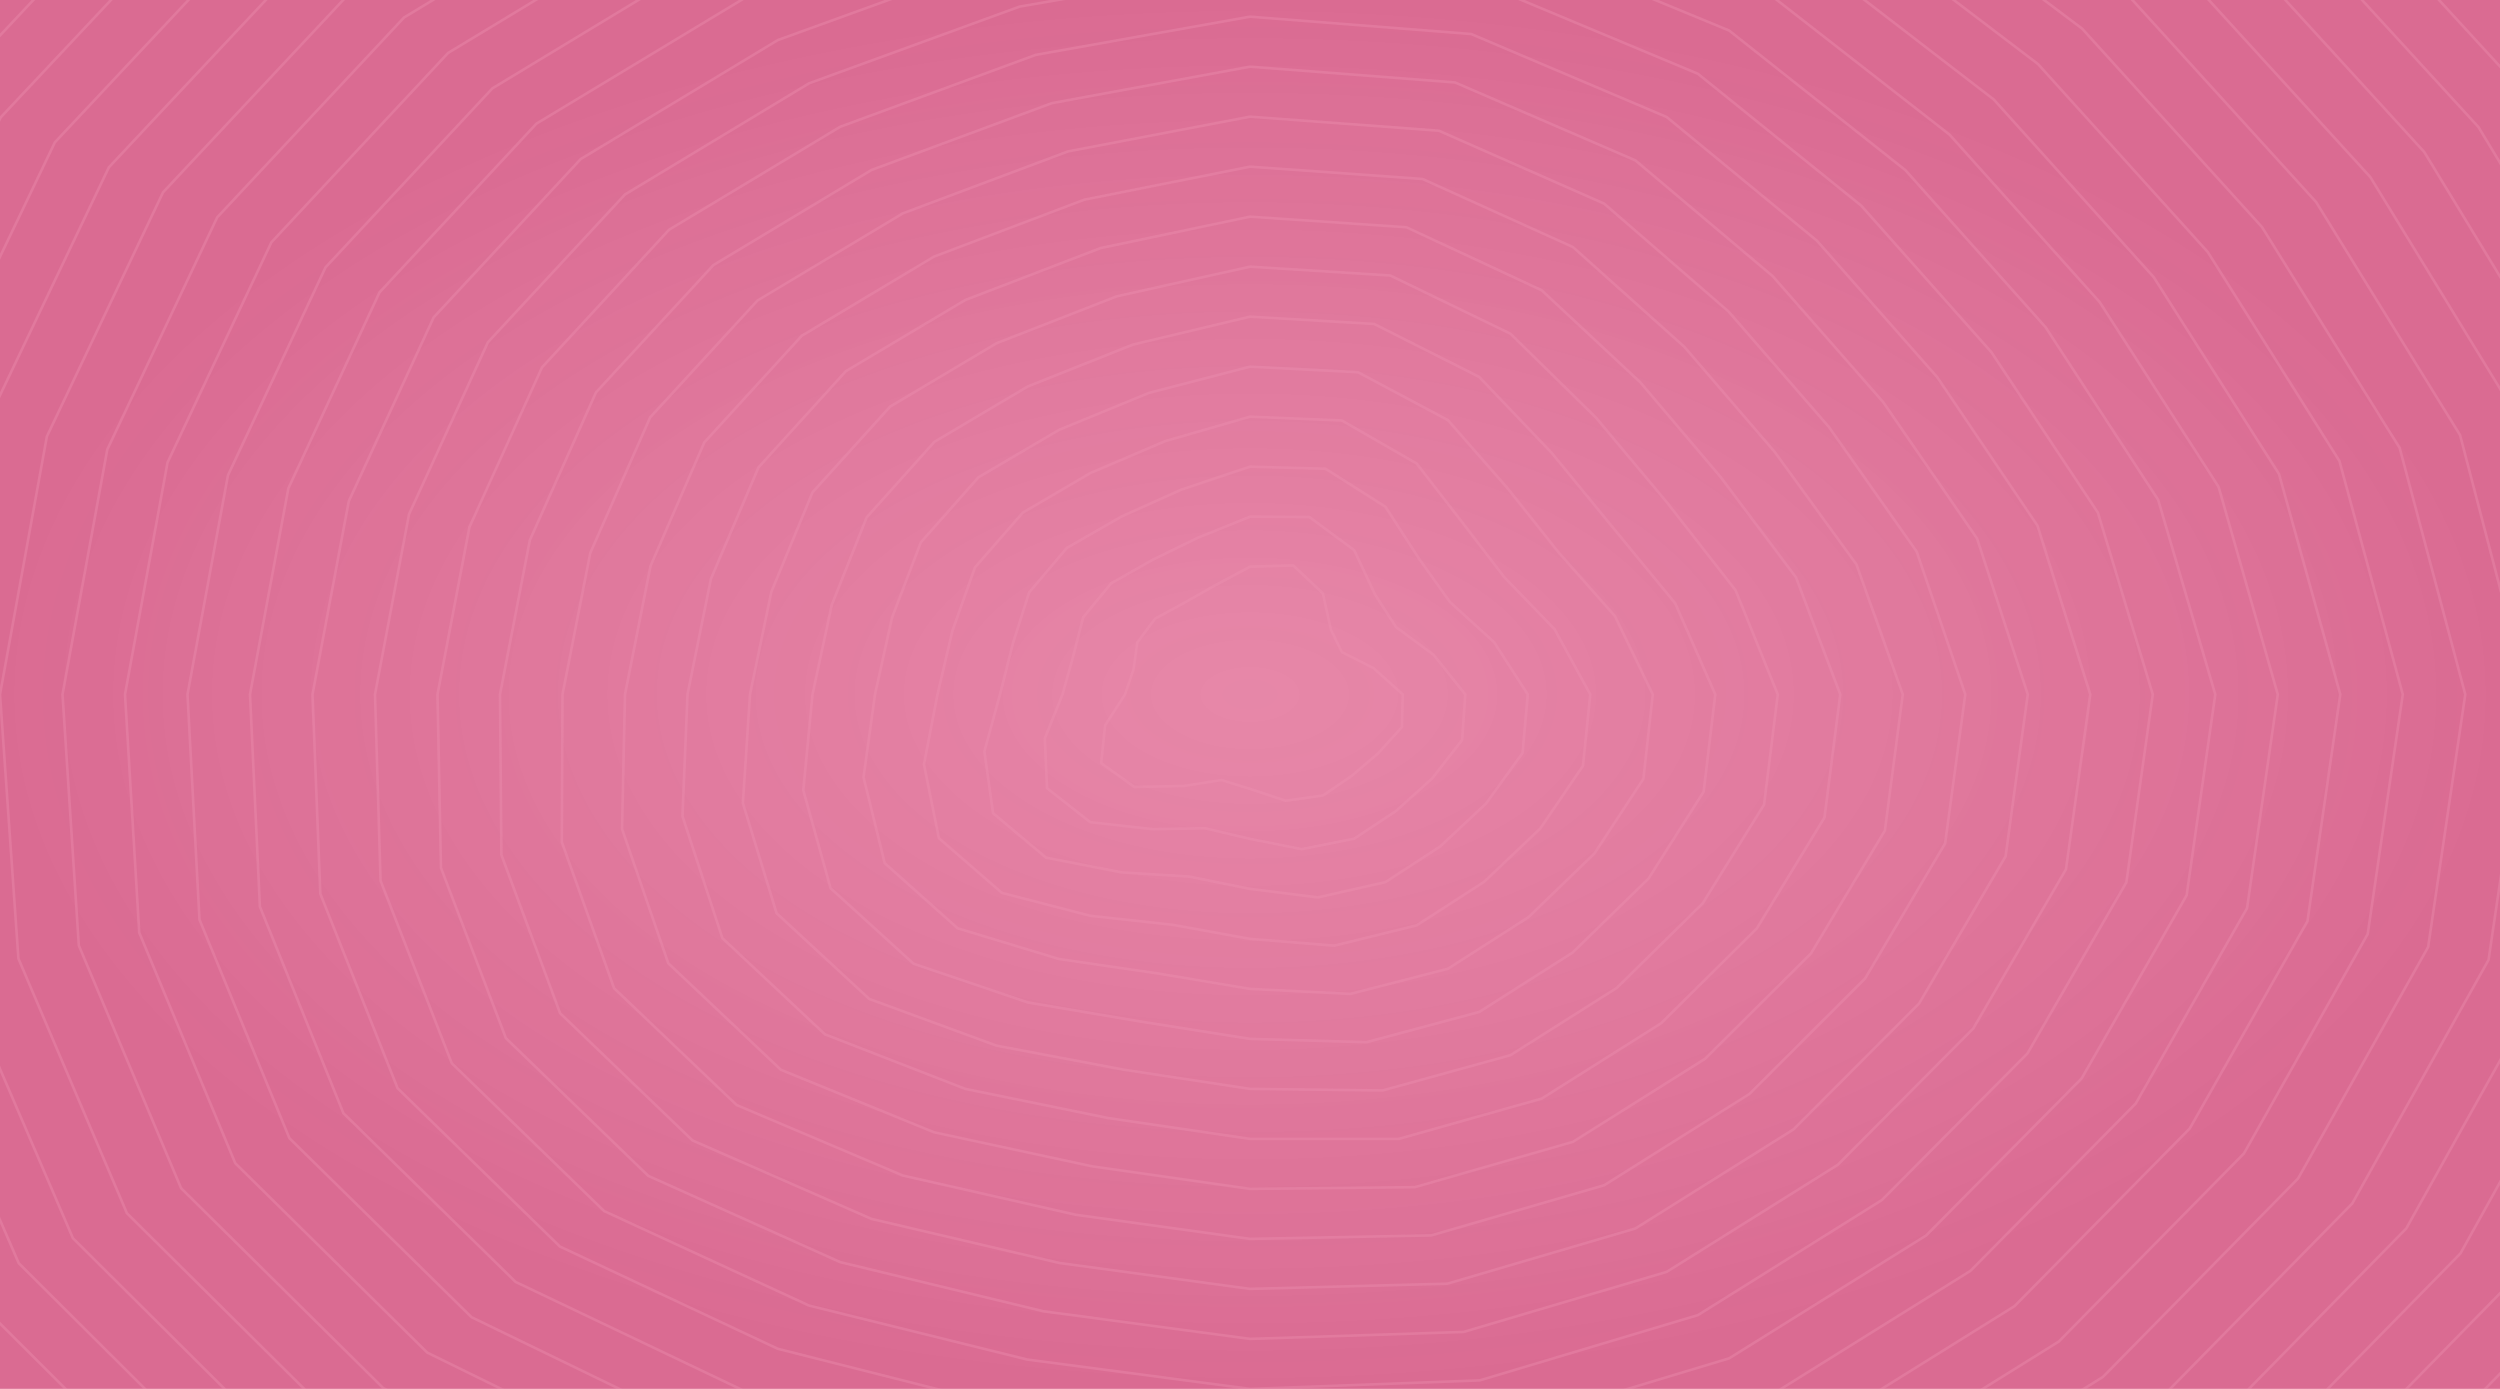
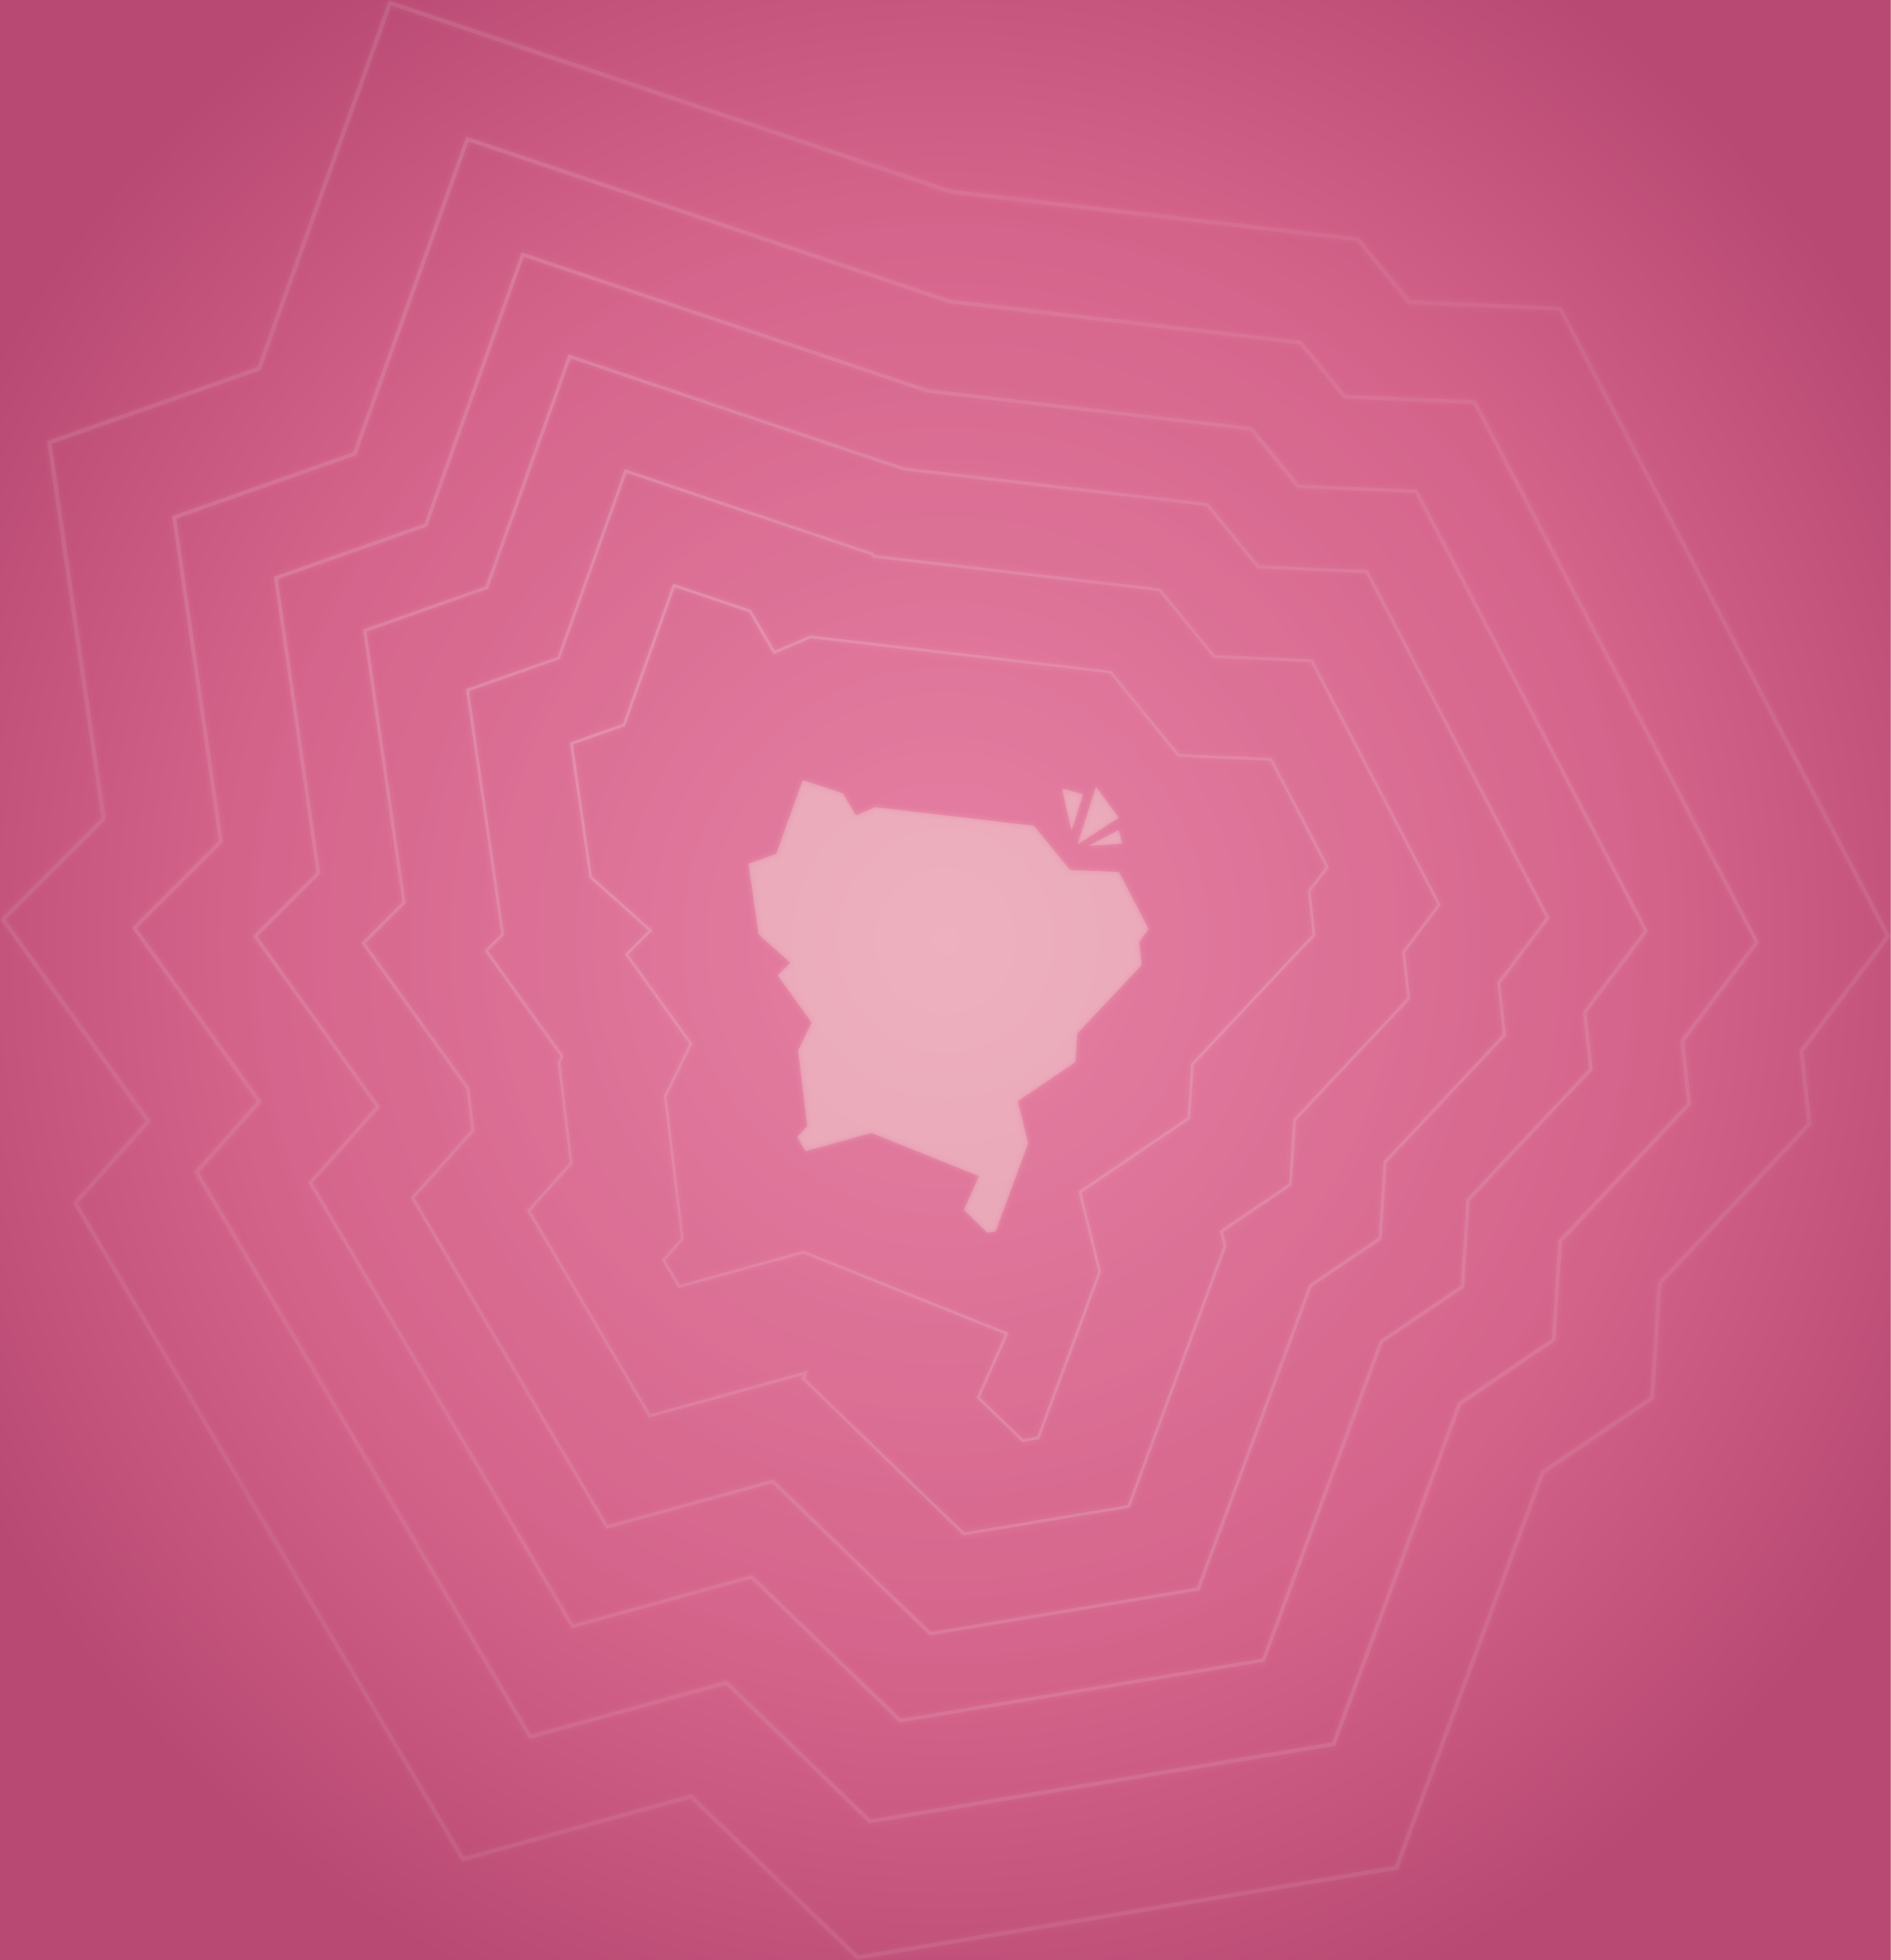
- <svg xmlns="http://www.w3.org/2000/svg" viewBox="0 0 1440 800" width="100%" height="100%" preserveAspectRatio="xMidYMid slice">
+ <svg xmlns="http://www.w3.org/2000/svg" id="pyne-contour-pattern" viewBox="0 0 2028.93 2103.19" width="100%" height="100%" preserveAspectRatio="xMidYMid slice">
  <defs>
-     <radialGradient id="fade" cx="50%" cy="50%" r="50%">
-       <stop offset="0%" stop-color="#E47A9F" stop-opacity="0.9" />
-       <stop offset="100%" stop-color="#DA6B92" stop-opacity="1" />
+     <radialGradient id="heroDuneGrad" cx="50%" cy="48%" r="58%">
+       <stop offset="0%" stop-color="#E47A9F" stop-opacity="0.95" />
+       <stop offset="65%" stop-color="#D4638A" stop-opacity="1" />
+       <stop offset="100%" stop-color="#B84972" stop-opacity="1" />
    </radialGradient>
+     <linearGradient id="contourStroke" x1="0%" y1="0%" x2="100%" y2="100%">
+       <stop offset="0%" stop-color="#FFFFFF" stop-opacity="0.45" />
+       <stop offset="45%" stop-color="#F9F4E8" stop-opacity="0.25" />
+       <stop offset="100%" stop-color="#FFFFFF" stop-opacity="0.38" />
+     </linearGradient>
+     <filter id="duneGlow" x="-20%" y="-20%" width="140%" height="140%">
+       <feGaussianBlur stdDeviation="3" result="blur" />
+       <feComposite in="SourceGraphic" in2="blur" operator="over" />
+     </filter>
  </defs>
-   <rect width="100%" height="100%" fill="url(#fade)" />
-   <g>
-     <polygon points="808.0,400.0 807.5,418.8 793.7,434.0 778.6,446.9 762.0,458.2 740.5,461.2 720.0,454.4 703.5,449.3 682.0,452.7 653.4,453.3 634.3,439.6 636.5,417.9 648.0,400.0 652.9,385.6 655.1,370.0 665.4,356.3 682.0,347.3 699.1,337.6 720.0,326.4 744.9,325.7 762.0,341.8 766.6,362.7 772.9,375.6 791.1,384.8" fill="none" stroke="#EE92B1" stroke-width="1.5" stroke-opacity="0.35" stroke-linejoin="round" />
-     <polygon points="844.0,400.0 842.2,426.2 824.9,448.4 804.0,467.2 780.0,483.1 749.8,489.1 720.0,483.2 694.2,477.1 664.0,477.6 628.0,473.6 603.1,454.0 601.8,425.3 612.0,400.0 618.1,378.2 623.9,355.6 640.0,336.0 664.0,322.4 689.8,309.8 720.0,297.6 754.2,297.8 780.0,316.9 792.0,342.4 804.1,361.2 825.9,377.3" fill="none" stroke="#EE92B1" stroke-width="1.5" stroke-opacity="0.35" stroke-linejoin="round" />
-     <polygon points="880.0,400.0 877.0,433.7 856.0,462.8 829.5,487.6 798.0,508.1 759.1,516.9 720.0,512.0 684.9,504.9 646.0,502.5 602.5,494.0 572.0,468.4 567.0,432.8 576.0,400.0 583.4,370.7 592.8,341.2 614.5,315.6 646.0,297.5 680.5,282.0 720.0,268.8 763.5,270.0 798.0,291.9 817.5,322.0 835.2,346.8 860.6,369.9" fill="none" stroke="#EE92B1" stroke-width="1.5" stroke-opacity="0.35" stroke-linejoin="round" />
-     <polygon points="916.0,400.0 911.8,441.1 887.2,477.2 854.9,507.9 816.0,533.0 768.5,544.7 720.0,540.8 675.5,532.7 628.0,527.5 577.1,514.3 540.8,482.8 532.2,440.3 540.0,400.0 548.6,363.3 561.6,326.8 589.1,295.3 628.0,272.5 671.1,254.1 720.0,240.0 772.9,242.2 816.0,267.0 842.9,301.7 866.4,332.4 895.4,362.4" fill="none" stroke="#EE92B1" stroke-width="1.5" stroke-opacity="0.35" stroke-linejoin="round" />
-     <polygon points="952.0,400.0 946.6,448.6 918.4,491.6 880.4,528.3 834.0,558.0 777.8,572.5 720.0,569.6 666.2,560.6 610.0,552.4 551.6,534.7 509.6,497.2 497.4,447.7 504.0,400.0 513.8,355.8 530.4,312.4 563.6,274.9 610.0,247.6 661.8,226.3 720.0,211.2 782.2,214.4 834.0,242.0 868.4,281.3 897.6,318.0 930.2,354.9" fill="none" stroke="#EE92B1" stroke-width="1.5" stroke-opacity="0.35" stroke-linejoin="round" />
-     <polygon points="988.0,400.0 981.3,456.0 949.6,506.0 905.8,548.7 852.0,582.9 787.1,600.3 720.0,598.4 656.9,588.4 592.0,577.4 526.2,555.1 478.4,511.6 462.7,455.2 468.0,400.0 479.1,348.4 499.2,298.0 538.2,254.5 592.0,222.6 652.5,198.5 720.0,182.4 791.5,186.6 852.0,217.1 893.8,260.9 928.8,303.6 964.9,347.5" fill="none" stroke="#EE92B1" stroke-width="1.5" stroke-opacity="0.35" stroke-linejoin="round" />
-     <polygon points="1024.0,400.0 1016.1,463.5 980.7,520.4 931.3,569.0 870.0,607.8 796.4,628.1 720.0,627.2 647.6,616.2 574.0,602.3 500.7,575.4 447.3,526.0 427.9,462.6 432.0,400.0 444.3,340.9 468.0,283.6 512.7,234.2 574.0,197.7 643.2,170.7 720.0,153.6 800.8,158.7 870.0,192.2 919.3,240.6 960.0,289.2 999.7,340.0" fill="none" stroke="#EE92B1" stroke-width="1.5" stroke-opacity="0.35" stroke-linejoin="round" />
-     <polygon points="1060.0,400.0 1050.9,470.9 1011.9,534.8 956.8,589.4 888.0,632.8 805.7,656.0 720.0,656.0 638.3,644.0 556.0,627.2 475.2,595.8 416.1,540.4 393.1,470.1 396.0,400.0 409.5,333.4 436.9,269.2 487.2,213.8 556.0,172.8 633.9,142.9 720.0,124.8 810.1,130.9 888.0,167.2 944.8,220.2 991.1,274.8 1034.5,332.6" fill="none" stroke="#EE92B1" stroke-width="1.5" stroke-opacity="0.35" stroke-linejoin="round" />
-     <polygon points="1096.0,400.0 1085.7,478.4 1043.1,549.2 982.2,609.8 906.0,657.7 815.0,683.8 720.0,684.8 629.0,671.8 538.0,652.2 449.8,616.2 384.9,554.8 358.3,477.5 360.0,400.0 374.7,326.0 405.7,254.8 461.8,193.4 538.0,147.8 624.6,115.0 720.0,96.0 819.4,103.1 906.0,142.3 970.2,199.8 1022.3,260.4 1069.3,325.1" fill="none" stroke="#EE92B1" stroke-width="1.5" stroke-opacity="0.35" stroke-linejoin="round" />
-     <polygon points="1132.0,400.0 1120.4,485.8 1074.3,563.6 1007.7,630.1 924.0,682.7 824.4,711.6 720.0,713.6 619.6,699.7 520.0,677.1 424.3,636.5 353.7,569.2 323.6,485.0 324.0,400.0 340.0,318.5 374.5,240.4 436.3,173.1 520.0,122.9 615.2,87.2 720.0,67.2 828.8,75.3 924.0,117.3 995.7,179.5 1053.5,246.0 1104.0,317.7" fill="none" stroke="#EE92B1" stroke-width="1.5" stroke-opacity="0.35" stroke-linejoin="round" />
-     <polygon points="1168.0,400.0 1155.2,493.3 1105.4,578.0 1033.1,650.5 942.0,707.6 833.7,739.4 720.0,742.4 610.3,727.5 502.0,702.1 398.9,656.9 322.6,583.6 288.8,492.4 288.0,400.0 305.2,311.1 343.3,226.0 410.9,152.7 502.0,97.9 605.9,59.4 720.0,38.4 838.1,47.5 942.0,92.4 1021.1,159.1 1084.7,231.6 1138.8,310.2" fill="none" stroke="#EE92B1" stroke-width="1.5" stroke-opacity="0.35" stroke-linejoin="round" />
-     <polygon points="1204.0,400.0 1190.0,500.7 1136.6,592.4 1058.6,670.9 960.0,732.6 843.0,767.2 720.0,771.2 601.0,755.3 484.0,727.0 373.4,677.3 291.4,598.0 254.0,499.9 252.0,400.0 270.4,303.6 312.2,211.6 385.4,132.3 484.0,73.0 596.6,31.6 720.0,9.6 847.4,19.6 960.0,67.4 1046.6,138.7 1115.8,217.2 1173.6,302.8" fill="none" stroke="#EE92B1" stroke-width="1.5" stroke-opacity="0.35" stroke-linejoin="round" />
-     <polygon points="1240.0,400.0 1224.8,508.2 1167.8,606.8 1084.0,691.2 978.0,757.5 852.3,795.1 720.0,800.0 591.7,783.1 466.0,752.0 348.0,697.6 260.2,612.4 219.2,507.3 216.0,400.0 235.6,296.2 281.0,197.2 360.0,112.0 466.0,48.0 587.3,3.8 720.0,-19.2 856.7,-8.2 978.0,42.5 1072.0,118.4 1147.0,202.8 1208.4,295.3" fill="none" stroke="#EE92B1" stroke-width="1.5" stroke-opacity="0.35" stroke-linejoin="round" />
-     <polygon points="1276.0,400.0 1259.5,515.7 1199.0,621.2 1109.5,711.6 996.0,782.4 861.6,822.9 720.0,828.8 582.4,810.9 448.0,776.9 322.5,718.0 229.0,626.8 184.5,514.8 180.0,400.0 200.9,288.7 249.8,182.8 334.5,91.6 448.0,23.1 578.0,-24.0 720.0,-48.0 866.0,-36.0 996.0,17.6 1097.5,98.0 1178.2,188.4 1243.1,287.9" fill="none" stroke="#EE92B1" stroke-width="1.5" stroke-opacity="0.35" stroke-linejoin="round" />
-     <polygon points="1312.0,400.0 1294.3,523.1 1230.2,635.6 1135.0,732.0 1014.0,807.4 871.0,850.7 720.0,857.6 573.0,838.8 430.0,801.8 297.0,738.4 197.8,641.2 149.7,522.2 144.0,400.0 166.1,281.3 218.6,168.4 309.0,71.2 430.0,-1.8 568.7,-51.9 720.0,-76.8 875.3,-63.8 1014.0,-7.4 1123.0,77.6 1209.4,174.0 1277.9,280.4" fill="none" stroke="#EE92B1" stroke-width="1.5" stroke-opacity="0.35" stroke-linejoin="round" />
-     <polygon points="1348.0,400.0 1329.1,530.6 1261.3,650.0 1160.4,752.3 1032.0,832.3 880.3,878.5 720.0,886.4 563.7,866.6 412.0,826.8 271.6,758.7 166.7,655.6 114.9,529.7 108.0,400.0 131.3,273.8 187.5,154.0 283.6,50.9 412.0,-26.8 559.3,-79.7 720.0,-105.6 884.7,-91.6 1032.0,-32.3 1148.4,57.3 1240.5,159.6 1312.7,273.0" fill="none" stroke="#EE92B1" stroke-width="1.5" stroke-opacity="0.35" stroke-linejoin="round" />
-     <polygon points="1384.0,400.0 1363.8,538.0 1292.5,664.4 1185.9,772.7 1050.0,857.3 889.6,906.3 720.0,915.2 554.4,894.4 394.0,851.7 246.1,779.1 135.5,670.0 80.2,537.2 72.0,400.0 96.5,266.4 156.3,139.6 258.1,30.5 394.0,-51.7 550.0,-107.5 720.0,-134.4 894.0,-119.4 1050.0,-57.3 1173.9,36.9 1271.7,145.2 1347.5,265.5" fill="none" stroke="#EE92B1" stroke-width="1.5" stroke-opacity="0.35" stroke-linejoin="round" />
-     <polygon points="1420.0,400.0 1398.6,545.5 1323.7,678.8 1211.3,793.1 1068.0,882.2 898.9,934.2 720.0,944.0 545.1,922.2 376.0,876.7 220.7,799.5 104.3,684.4 45.4,544.6 36.0,400.0 61.8,258.9 125.1,125.2 232.7,10.1 376.0,-76.7 540.7,-135.3 720.0,-163.2 903.3,-147.3 1068.0,-82.2 1199.3,16.5 1302.9,130.8 1382.2,258.0" fill="none" stroke="#EE92B1" stroke-width="1.5" stroke-opacity="0.35" stroke-linejoin="round" />
-     <polygon points="1456.0,400.0 1433.4,552.9 1354.9,693.2 1236.8,813.4 1086.0,907.1 908.2,962.0 720.0,972.8 535.8,950.0 358.0,901.6 195.2,819.8 73.1,698.8 10.6,552.1 0.0,400.0 27.0,251.4 93.9,110.8 207.2,-10.2 358.0,-101.6 531.4,-163.1 720.0,-192.0 912.6,-175.1 1086.0,-107.1 1224.8,-3.8 1334.1,116.4 1417.0,250.6" fill="none" stroke="#EE92B1" stroke-width="1.5" stroke-opacity="0.35" stroke-linejoin="round" />
-     <polygon points="1492.0,400.0 1468.2,560.4 1386.0,707.6 1262.2,833.8 1104.0,932.1 917.5,989.8 720.0,1001.6 526.5,977.8 340.0,926.5 169.8,840.2 42.0,713.2 -24.2,559.5 -36.0,400.0 -7.8,244.0 62.7,96.4 181.8,-30.6 340.0,-126.5 522.1,-191.0 720.0,-220.8 921.9,-202.9 1104.0,-132.1 1250.2,-24.2 1365.3,102.0 1451.8,243.1" fill="none" stroke="#EE92B1" stroke-width="1.5" stroke-opacity="0.35" stroke-linejoin="round" />
-     <polygon points="1528.0,400.0 1502.9,567.8 1417.2,722.0 1287.7,854.1 1122.0,957.0 926.9,1017.6 720.0,1030.4 517.1,1005.7 322.0,951.5 144.3,860.5 10.8,727.6 -58.9,567.0 -72.0,400.0 -42.5,236.5 31.6,82.0 156.3,-50.9 322.0,-151.5 512.7,-218.8 720.0,-249.6 931.3,-230.7 1122.0,-157.0 1275.7,-44.5 1396.4,87.6 1486.5,235.7" fill="none" stroke="#EE92B1" stroke-width="1.5" stroke-opacity="0.35" stroke-linejoin="round" />
-     <polygon points="1564.0,400.0 1537.7,575.3 1448.4,736.4 1313.1,874.5 1140.0,982.0 936.2,1045.4 720.0,1059.2 507.8,1033.5 304.0,976.4 118.9,880.9 -20.4,742.0 -93.7,574.4 -108.0,400.0 -77.3,229.1 0.4,67.6 130.9,-71.3 304.0,-176.4 503.4,-246.6 720.0,-278.4 940.6,-258.5 1140.0,-182.0 1301.1,-64.9 1427.6,73.2 1521.3,228.2" fill="none" stroke="#EE92B1" stroke-width="1.5" stroke-opacity="0.35" stroke-linejoin="round" />
-     <polygon points="1600.0,400.0 1572.5,582.7 1479.6,750.8 1338.6,894.9 1158.0,1006.9 945.5,1073.2 720.0,1088.0 498.5,1061.3 286.0,1001.4 93.4,901.3 -51.6,756.4 -128.5,581.9 -144.0,400.0 -112.1,221.6 -30.8,53.2 105.4,-91.7 286.0,-201.4 494.1,-274.4 720.0,-307.2 949.9,-286.4 1158.0,-206.9 1326.6,-85.3 1458.8,58.8 1556.1,220.8" fill="none" stroke="#EE92B1" stroke-width="1.5" stroke-opacity="0.35" stroke-linejoin="round" />
+   <rect width="100%" height="100%" fill="url(#heroDuneGrad)" />
+   <g id="Camada_Contornos" filter="url(#duneGlow)">
+     <g opacity="0.22" fill="#F9F4E8">
+       <polygon points="1034.32 1298.41 1059.56 1322.81 1068.39 1321.34 1103.3 1226.9 1092.11 1181.61 1154 1139.61 1156 1108.99 1225.09 1035.49 1222.35 1010.67 1232.66 997 1200.69 935.79 1148.16 933.53 1109.4 886.16 939.03 866.17 918.42 875.01 904.54 851.45 861.42 836.94 833.02 916.23 803.16 926.75 814.09 1002.68 848.06 1032.99 834.47 1046.58 871.03 1097.36 856.47 1127.1 866.17 1208.32 855.5 1220.29 864.35 1235.27 935.04 1215.75 1050.51 1262.02 1034.32 1298.41" />
+       <polygon points="1167.98 907.64 1204.21 905.21 1200.49 890.66 1167.98 907.64" />
+       <polygon points="1156.34 906.02 1200.49 877.55 1176.07 844.24 1156.34 906.02" />
+       <polygon points="1149.87 891.46 1162.16 852.16 1139.68 846.34 1149.87 891.46" />
+     </g>
+     <g fill="none" stroke="url(#contourStroke)" stroke-miterlimit="10">
+       <polygon stroke-width="3" stroke-opacity="0.40" points="1049.72 1499.7 1097.39 1545.78 1114.08 1543 1180.01 1364.65 1158.87 1279.12 1275.75 1199.8 1279.52 1141.97 1410.01 1003.17 1404.84 956.3 1424.31 930.48 1363.93 814.89 1264.72 810.61 1191.53 721.14 869.78 683.4 830.85 700.09 804.64 655.6 723.21 628.19 669.58 777.94 613.17 797.81 633.83 941.2 697.97 998.44 672.31 1024.1 741.35 1120.01 713.86 1176.18 732.18 1329.56 712.02 1352.16 728.74 1380.45 862.23 1343.59 1080.31 1430.98 1049.72 1499.7" />
+       <polygon stroke-width="3.2" stroke-opacity="0.36" points="861.87 1479.31 864.65 1473.08 697.28 1519.29 567.25 1299.2 612.83 1248.09 599.93 1140.17 603.2 1133.5 521.71 1020.27 539.4 1002.58 501.65 740.52 599.54 706.05 671.38 505.41 936.26 594.57 937.65 596.93 1244.35 632.9 1302.87 704.45 1407.48 708.96 1544.32 970.94 1506.12 1021.62 1511.62 1071.5 1389.15 1201.76 1384.63 1271.02 1310.62 1321.25 1314.54 1337.08 1211.22 1616.52 1034.32 1646 861.87 1479.31" />
+       <polygon stroke-width="3.5" stroke-opacity="0.32" points="829.14 1589.5 651.45 1638.55 442.8 1285.41 507.42 1212.96 502.02 1167.81 389.91 1012.04 433.49 968.46 391.45 676.61 522.4 630.51 611.21 382.47 970.04 503.25 1295.3 541.4 1350.06 608.34 1466.78 613.37 1660.85 984.91 1608.22 1054.72 1614.38 1110.64 1486.29 1246.89 1480.94 1328.85 1406.13 1379.62 1285.78 1705.12 998.31 1753.03 829.14 1589.5" />
+       <polygon stroke-width="3.8" stroke-opacity="0.28" points="806.47 1692.08 614.33 1745.12 333.03 1269.01 405.58 1187.66 273.78 1004.55 341.62 936.71 296.01 620.12 456.94 563.46 560.87 273.21 995.47 419.49 1342.57 460.2 1393 521.86 1519.82 527.32 1766.22 999.06 1700.46 1086.29 1707.18 1147.28 1575.35 1287.5 1569.27 1380.56 1482.16 1439.68 1355.82 1781.42 966.09 1846.37 806.47 1692.08" />
+       <polygon stroke-width="4.2" stroke-opacity="0.24" points="779.49 1805.58 568.99 1863.7 210.91 1257.64 278.27 1182.11 144.16 995.78 237.02 902.91 186.93 555.15 380.56 486.97 501.5 149.24 1019.38 323.55 1395.52 367.67 1442.92 425.61 1582.4 431.61 1885.1 1011.14 1805.11 1117.24 1812.52 1184.51 1674.09 1331.76 1667.17 1437.7 1566.16 1506.26 1431.13 1871.49 933.48 1954.43 779.49 1805.58" />
+       <polygon stroke-width="4.5" stroke-opacity="0.20" points="741.43 1927.57 496.86 1995.1 80.83 1290.95 159.09 1203.2 3.27 986.71 111.17 878.81 52.96 474.76 277.94 395.54 418.45 3.15 1020.15 205.68 1457.17 256.93 1512.24 324.25 1674.29 331.23 2025.98 1004.55 1933.05 1127.82 1941.66 1205.98 1780.82 1377.07 1772.78 1500.16 1655.43 1579.8 1498.54 2004.15 920.34 2100.51 741.43 1927.57" />
+     </g>
  </g>
</svg>
